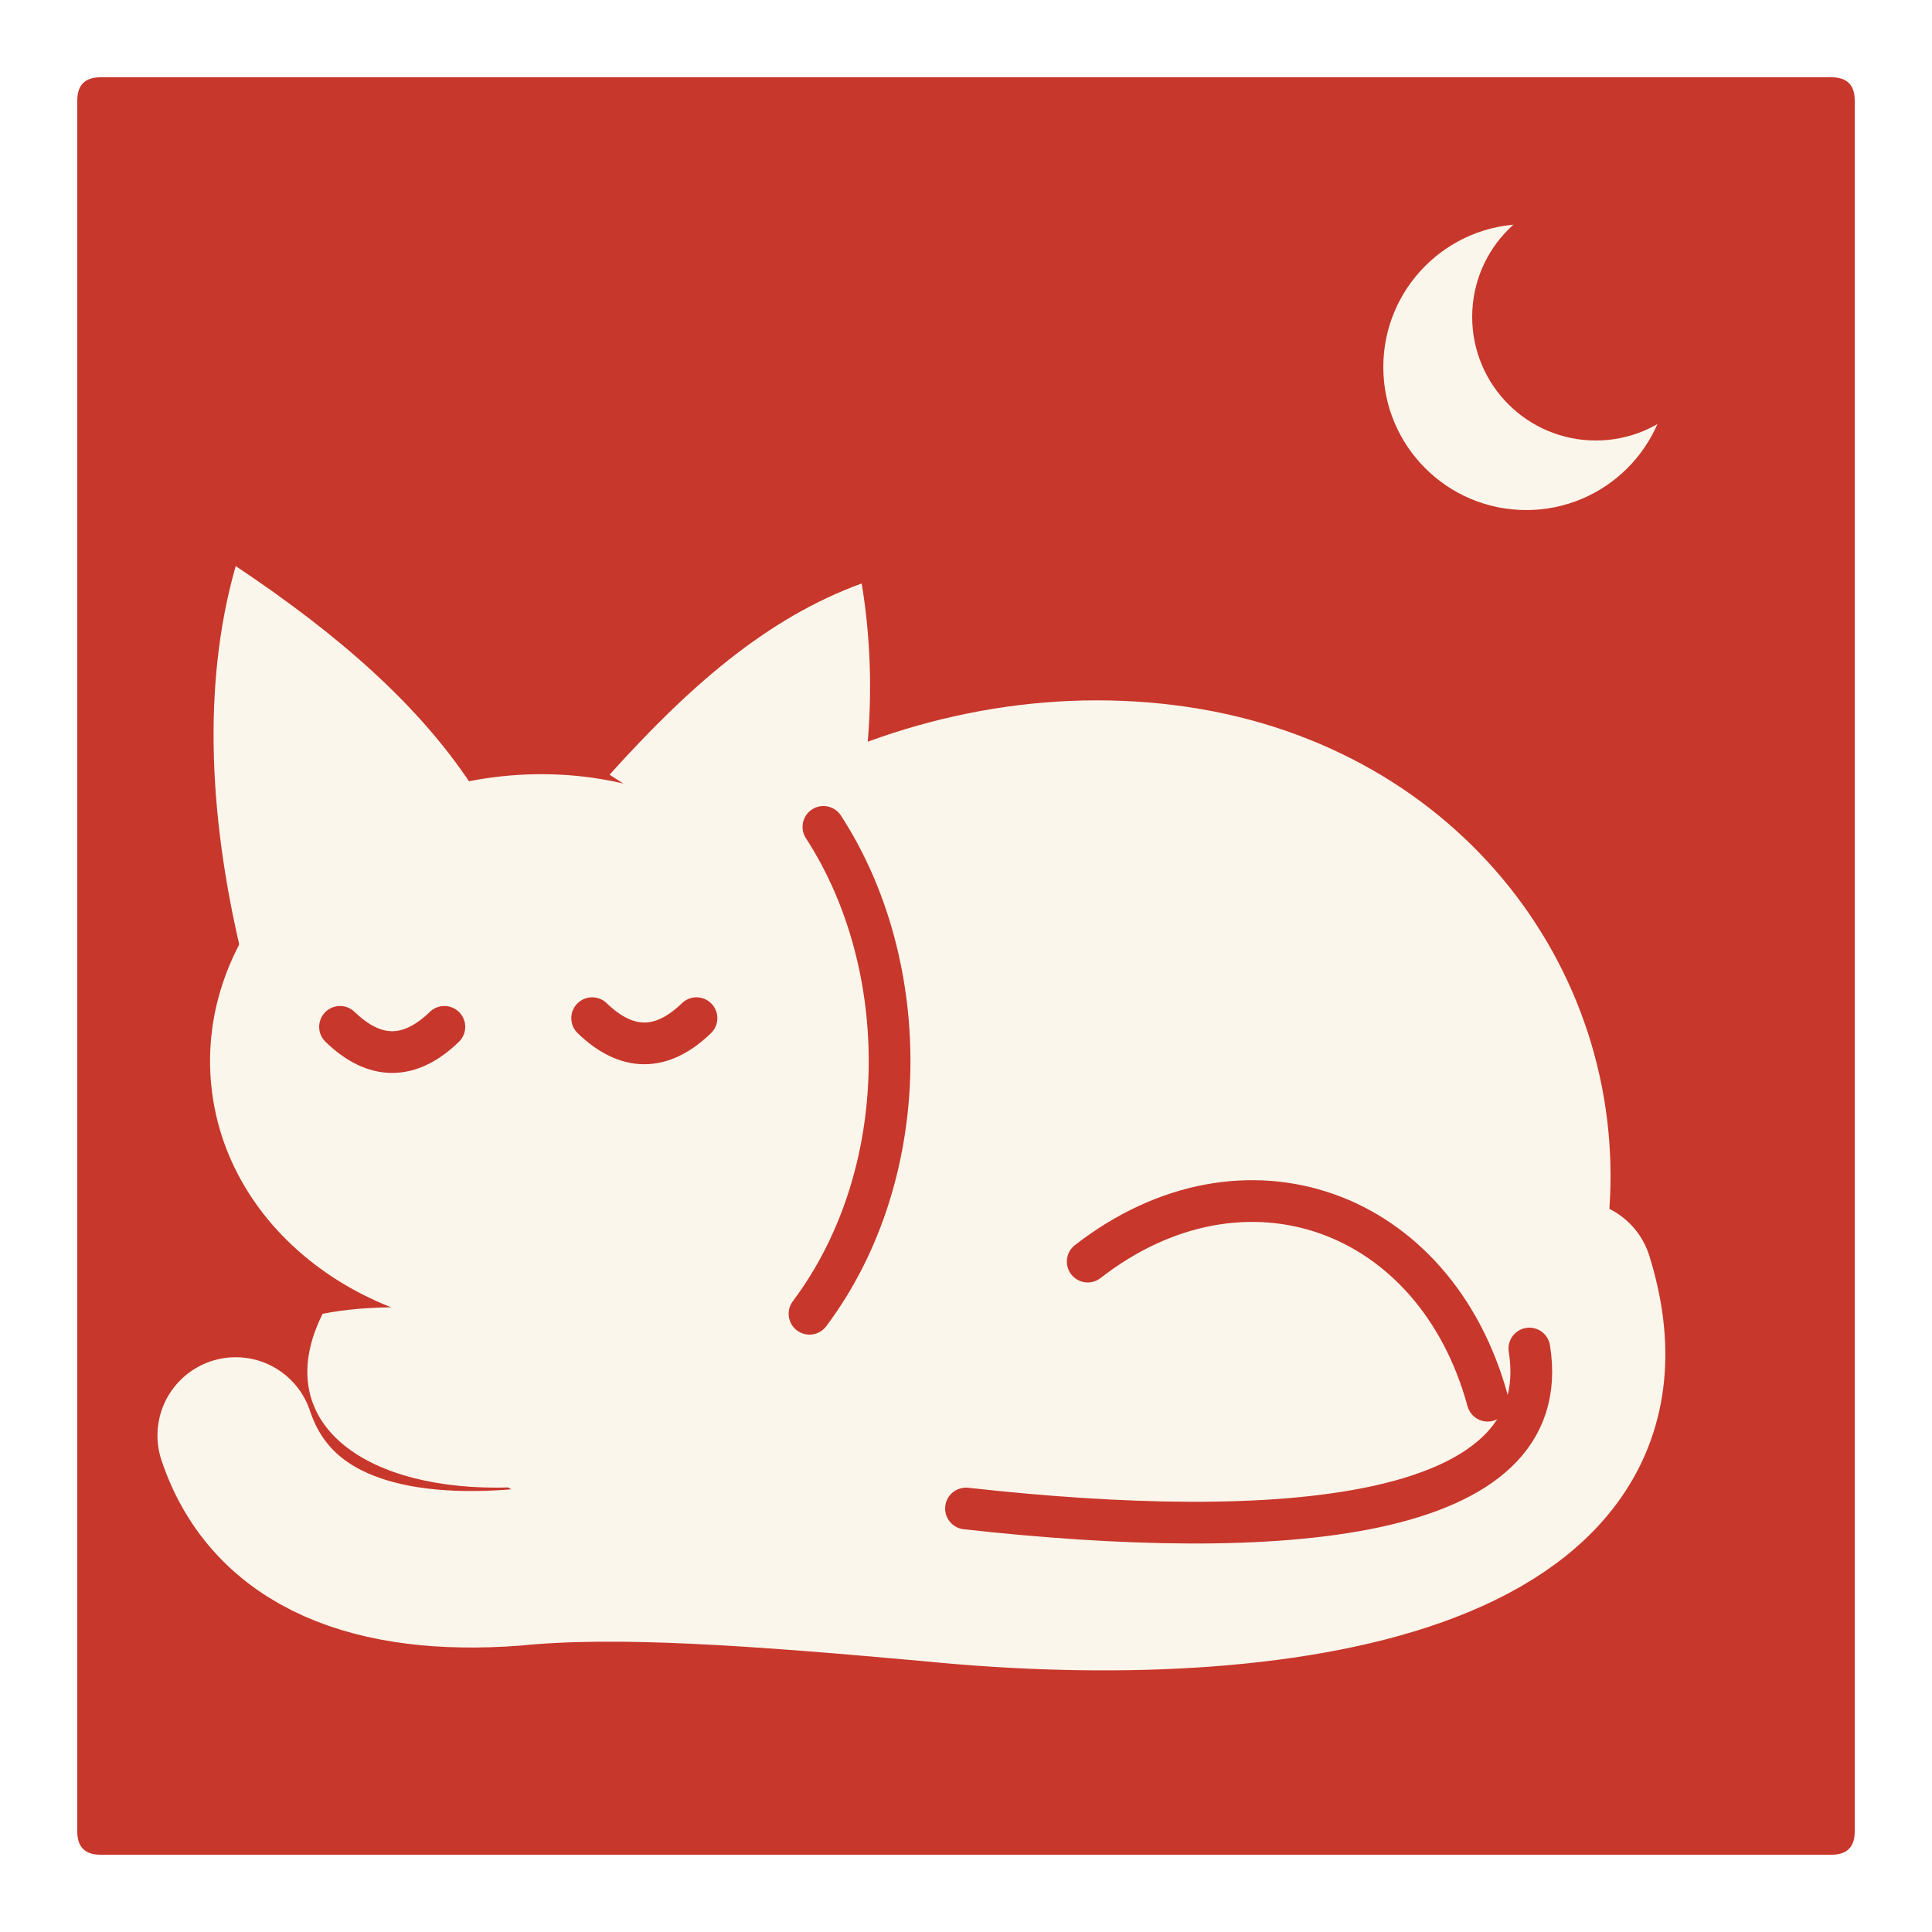
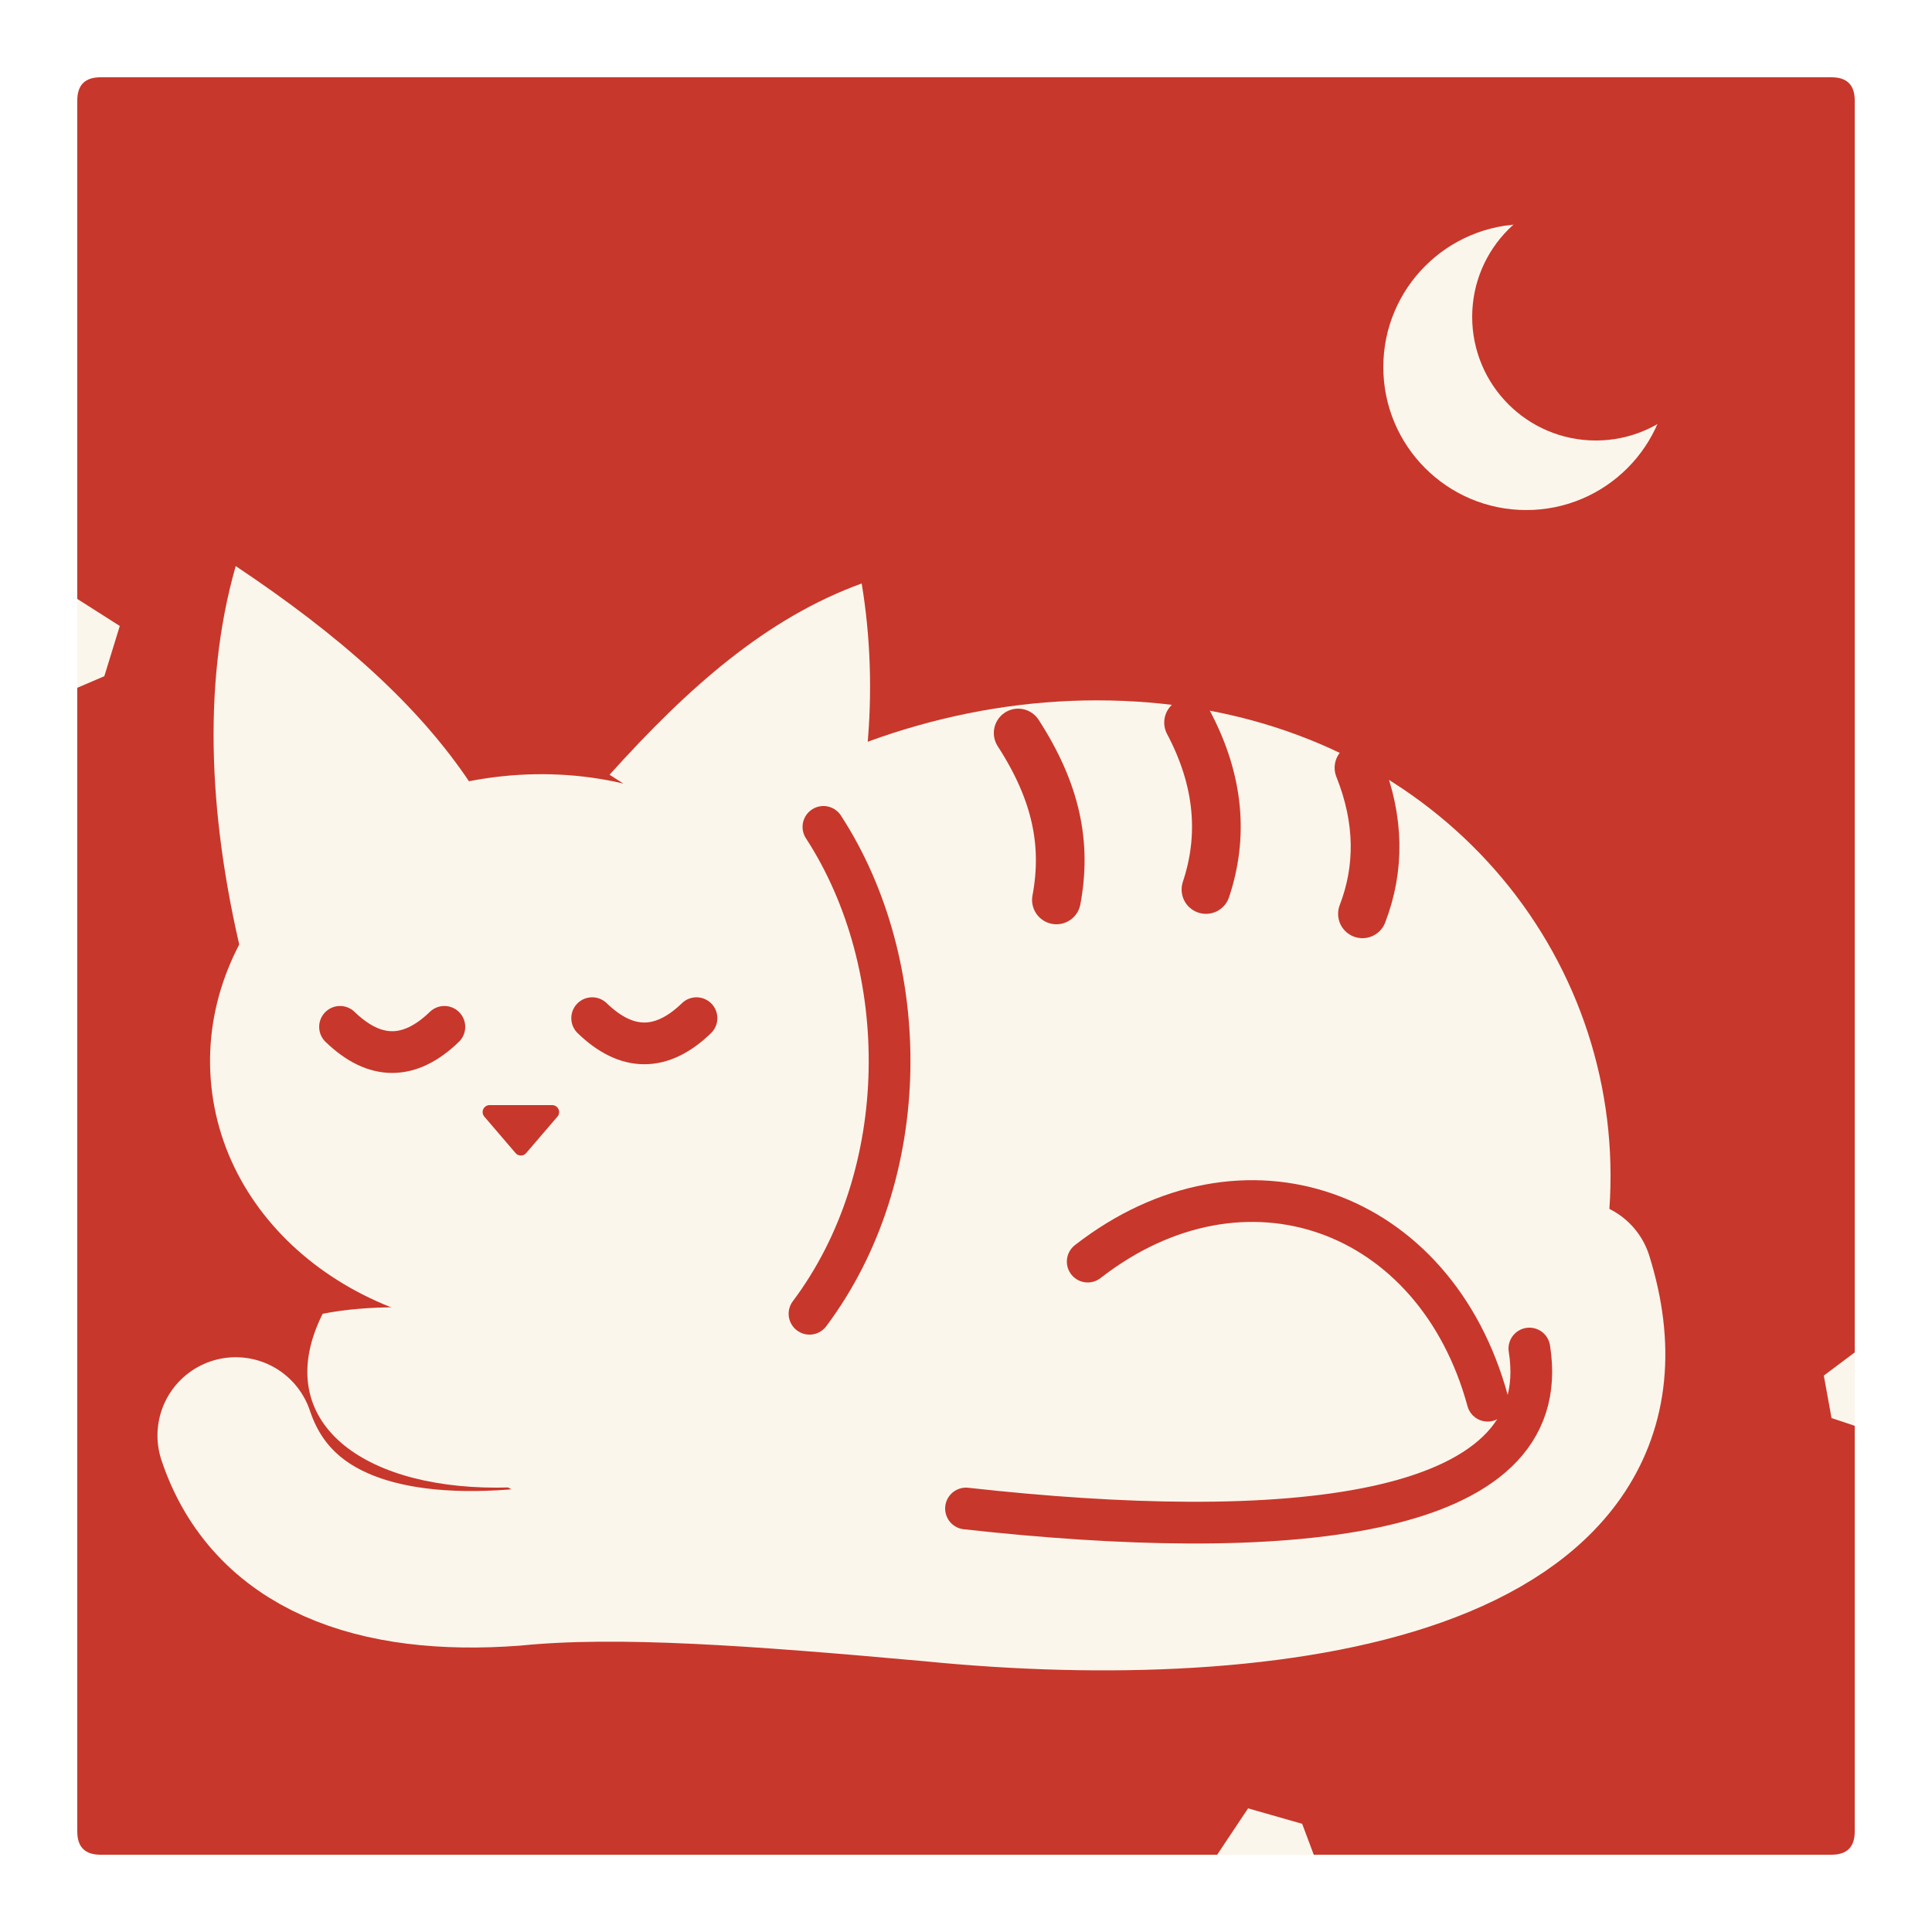
<svg xmlns="http://www.w3.org/2000/svg" viewBox="0 0 100 100">
  <path d="M 4 5.2 Q 4 4 5.2 4 L 94.8 4 Q 96 4 96 5.2 L 96 94.8 Q 96 96 94.8 96 L 5.2 96 Q 4 96 4 94.8 Z" fill="#c8372b" />
  <circle cx="79" cy="19" r="7.4" fill="#fbf6ec" />
  <circle cx="82.6" cy="16.4" r="6.4" fill="#c8372b" />
+   <g fill="#fbf6ec">
+     <path d="M 4 31 L 6.2 32.4 L 5.4 35 L 4 35.6 Z" />
+     <path d="M 63 96 L 64.6 93.6 L 67.4 94.4 L 68 96 Z" />
+     <path d="M 96 70 L 94.4 71.2 L 94.8 73.4 L 96 73.8 Z" />
+   </g>
  <g transform="translate(44.6 77) scale(0.9)" fill="#fbf6ec" stroke-linecap="round" stroke-linejoin="round">
    <path d="M 41 -12 C 46 4 24 7.5 4 5.5 C -6 4.6 -14 4 -20 4.6 C -28 5.2 -34 3 -36 -3" fill="none" stroke="#fbf6ec" stroke-width="9" />
    <path d="M -14 2 C -26 1 -30 -12 -22 -24 C -14 -38 2 -47 18 -45 C 34 -43 44 -30 43 -16 C 42 -4 34 2 22 2 Z" />
    <path d="M -35.5 -30 C -37.5 -38 -38 -46 -36 -53 C -30 -49 -25.5 -45 -22.5 -40.5 Z" />
    <path d="M -14.5 -41 C -10 -46 -5.5 -50 0 -52 C 1 -46 0.5 -39 -2 -33 Z" />
    <ellipse cx="-19" cy="-25" rx="18.5" ry="16" transform="rotate(-6 -19 -25)" />
    <path d="M -31 -10 C -34 -4 -29 0 -21 0 C -15 0 -12 -3 -14 -7 C -17 -10 -26 -11 -31 -10 Z" />
    <g fill="none" stroke="#c8372b" stroke-width="2.4">
      <path d="M -2.2 -38 C 3 -30 3 -18 -3 -10" />
      <path d="M 36 -5 C 33 -16 22 -20 13 -13" />
      <path d="M 38.4 -8 C 40 2 24 3.2 6 1.2" />
      <path d="M -30 -26.5 Q -27 -23.6 -24 -26.5" />
      <path d="M -15.5 -27 Q -12.5 -24.1 -9.5 -27" />
    </g>
+     <g fill="none" stroke="#c8372b" stroke-width="2.8">
+       <path d="M 9 -43.4 C 11.2 -40 11.8 -37 11.2 -33.8" />
+       <path d="M 18.8 -44 C 20.6 -40.6 20.8 -37.4 19.8 -34.4" />
+       <path d="M 28.6 -41.4 C 29.8 -38.4 29.8 -35.6 28.8 -33" />
+     </g>
+     <path d="M -21.4 -21.6 L -17.8 -21.6 L -19.6 -19.5 Z" fill="#c8372b" stroke="#c8372b" stroke-width="0.8" />
  </g>
</svg>
